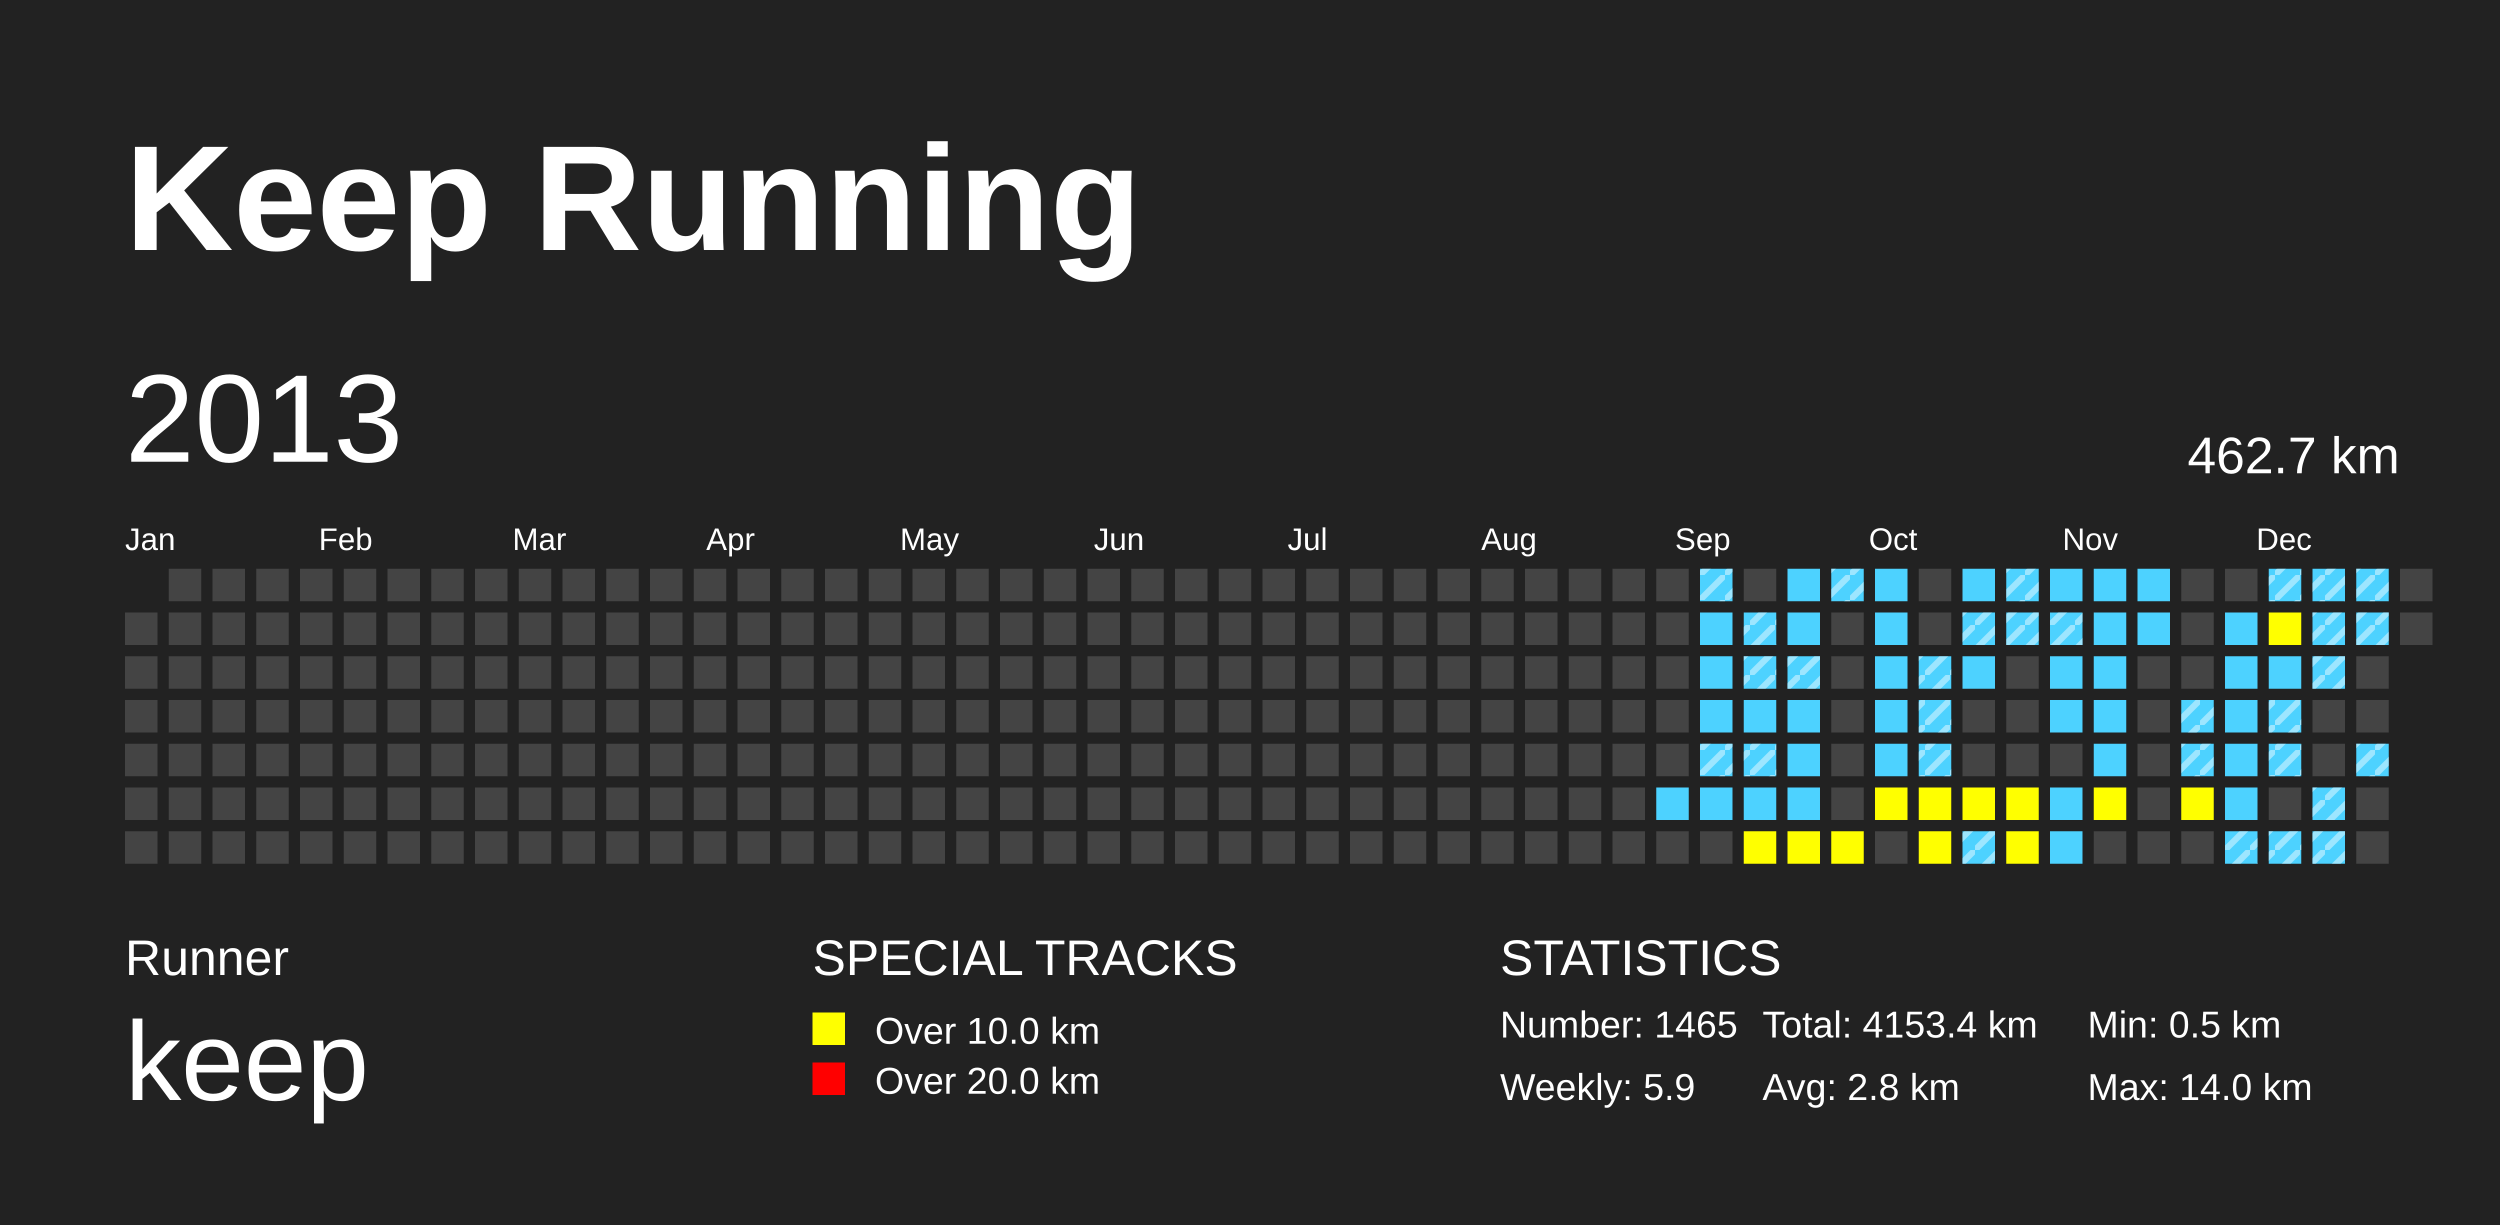
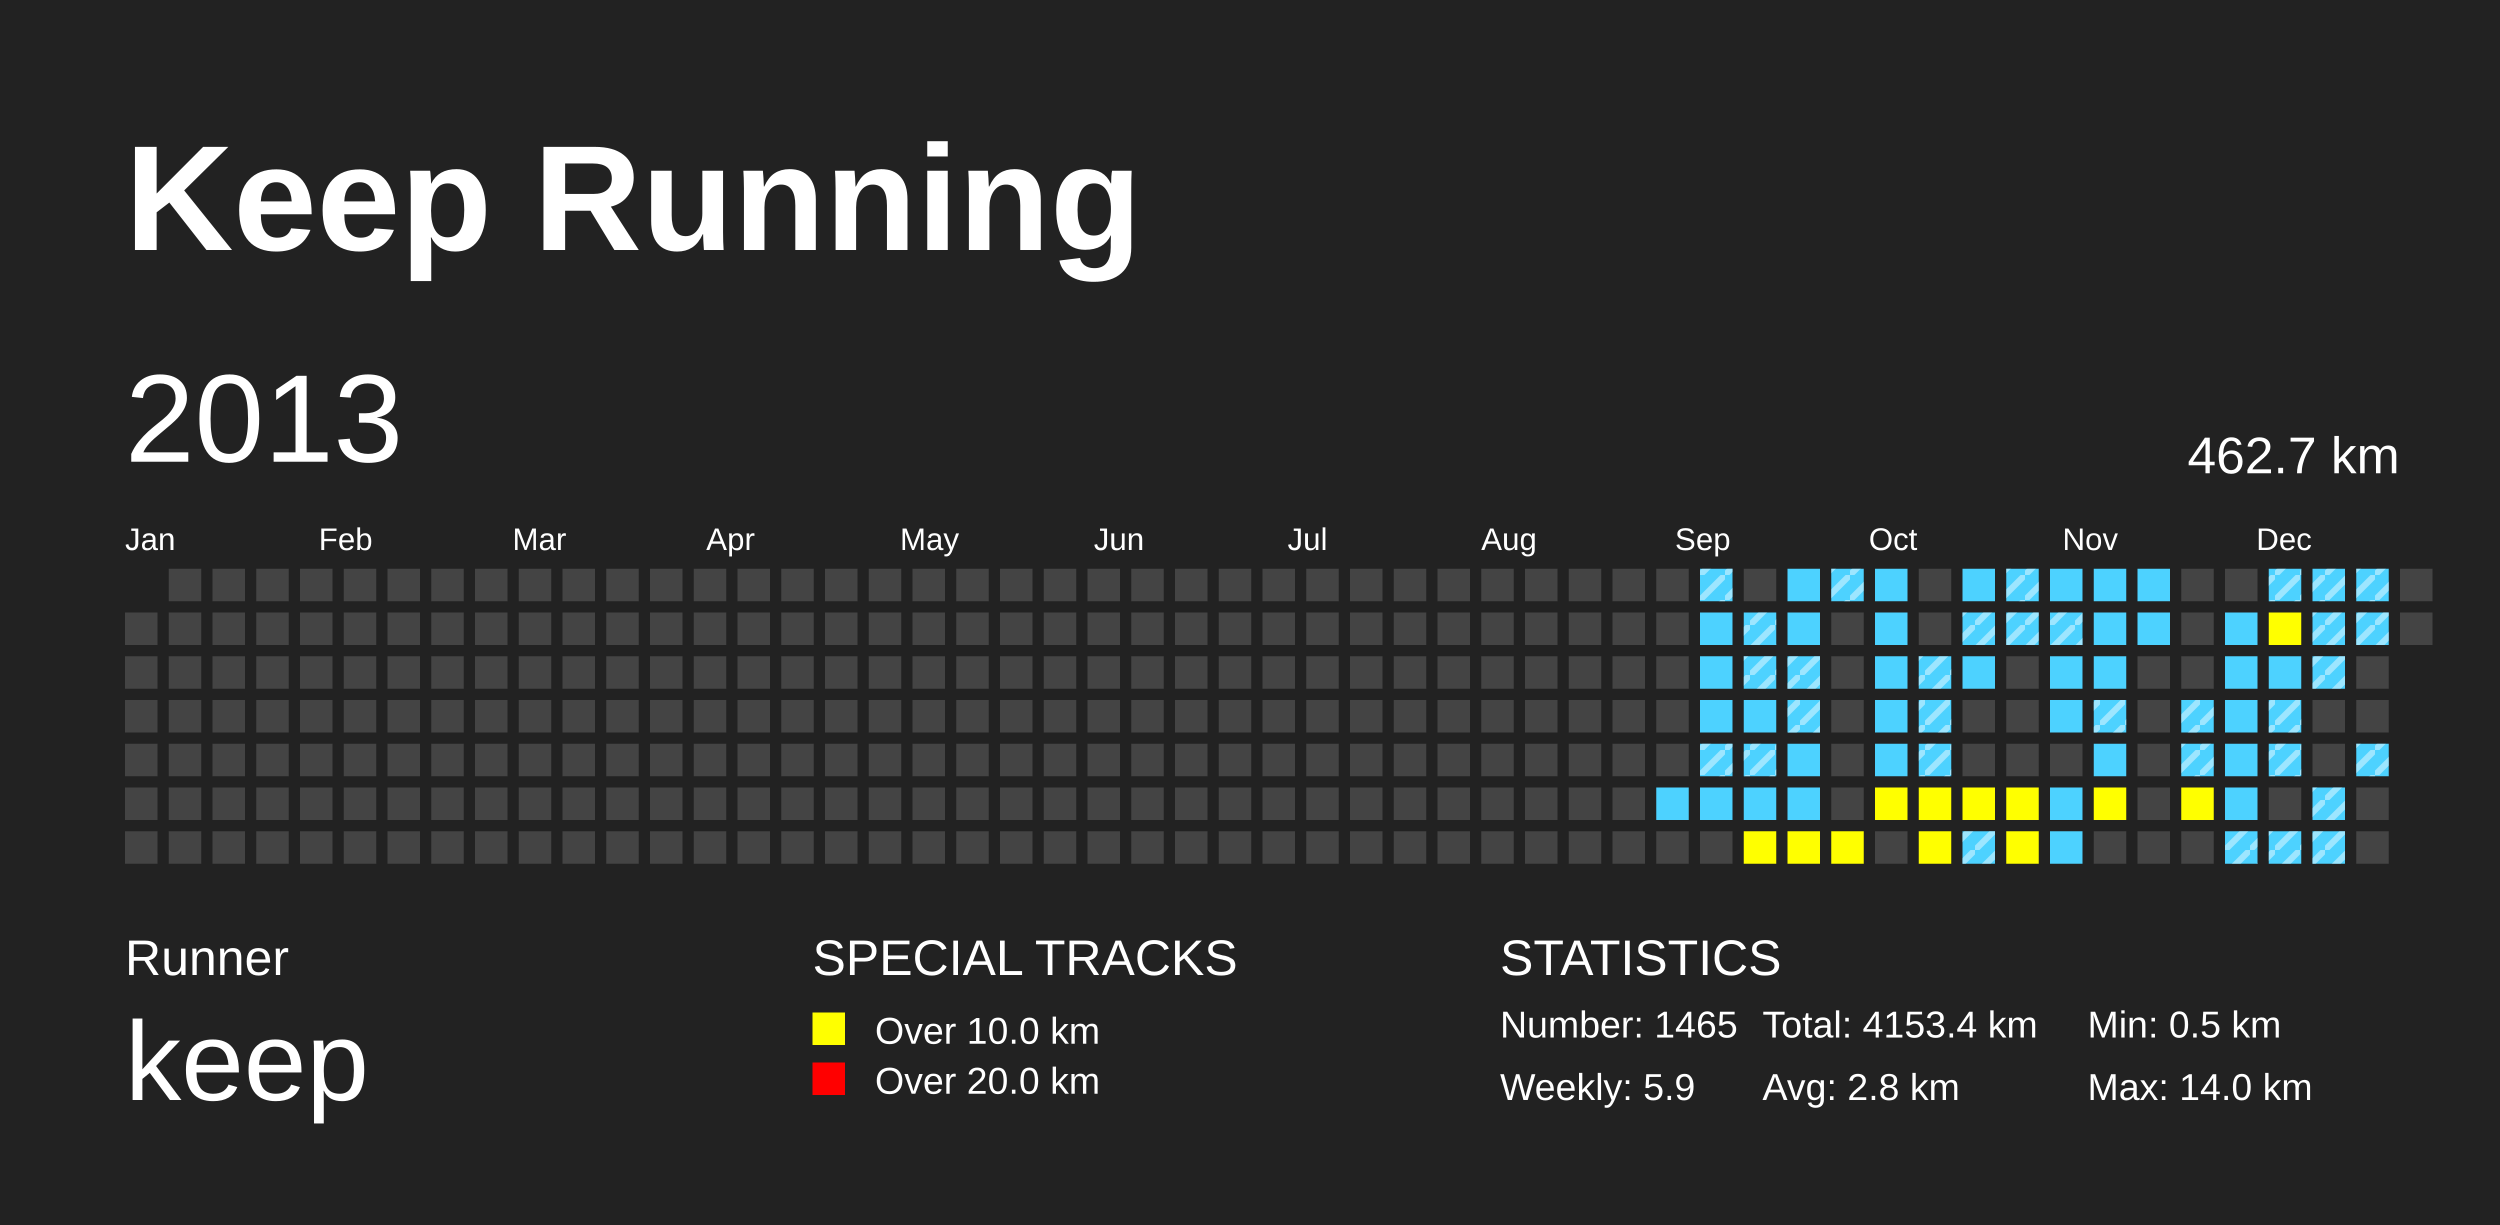
<svg xmlns="http://www.w3.org/2000/svg" baseProfile="full" height="98mm" version="1.1" viewBox="0,0,200,98" width="200mm">
  <defs>
    <pattern height="2" id="indoor-stripe" patternUnits="userSpaceOnUse" width="2">
      <line stroke="white" stroke-opacity="0.45" stroke-width="0.5" x1="0" x2="2" y1="2" y2="0" />
    </pattern>
  </defs>
  <rect fill="#222222" height="98" width="200" x="0" y="0" />
  <text fill="#FFFFFF" style="font-size:12px; font-family:Arial; font-weight:bold;" x="10" y="20">Keep Running</text>
  <text fill="#FFFFFF" style="font-size:4px; font-family:Arial" x="10" y="78">Runner</text>
  <text fill="#FFFFFF" style="font-size:9px; font-family:Arial" x="10" y="88">keep</text>
  <text fill="#FFFFFF" style="font-size:4px; font-family:Arial" x="65" y="78">SPECIAL TRACKS</text>
  <rect fill="yellow" height="2.6" width="2.6" x="65" y="81" />
  <text fill="#FFFFFF" style="font-size:3px; font-family:Arial" x="70" y="83.5">Over 10.0 km</text>
  <rect fill="red" height="2.6" width="2.6" x="65" y="85" />
  <text fill="#FFFFFF" style="font-size:3px; font-family:Arial" x="70" y="87.5">Over 20.0 km</text>
  <text fill="#FFFFFF" style="font-size:4px; font-family:Arial" x="120" y="78">STATISTICS</text>
  <text fill="#FFFFFF" style="font-size:3px; font-family:Arial" x="120" y="83">Number: 1465</text>
  <text fill="#FFFFFF" style="font-size:3px; font-family:Arial" x="120" y="88">Weekly: 5.9</text>
  <text fill="#FFFFFF" style="font-size:3px; font-family:Arial" x="141" y="83">Total: 4153.4 km</text>
  <text fill="#FFFFFF" style="font-size:3px; font-family:Arial" x="141" y="88">Avg: 2.8 km</text>
  <text fill="#FFFFFF" style="font-size:3px; font-family:Arial" x="167" y="83">Min: 0.5 km</text>
  <text fill="#FFFFFF" style="font-size:3px; font-family:Arial" x="167" y="88">Max: 14.0 km</text>
  <text dominant-baseline="hanging" fill="#FFFFFF" style="font-size:10.0px; font-family:Arial;" x="10" y="30">2013</text>
  <text dominant-baseline="hanging" fill="#FFFFFF" style="font-size:4.125px; font-family:Arial;" x="175" y="35">462.7 km</text>
  <text fill="#FFFFFF" style="font-size:2.5px; font-family:Arial" x="10.0" y="44">Jan</text>
  <text fill="#FFFFFF" style="font-size:2.5px; font-family:Arial" x="25.5" y="44">Feb</text>
  <text fill="#FFFFFF" style="font-size:2.5px; font-family:Arial" x="41.0" y="44">Mar</text>
  <text fill="#FFFFFF" style="font-size:2.5px; font-family:Arial" x="56.5" y="44">Apr</text>
  <text fill="#FFFFFF" style="font-size:2.5px; font-family:Arial" x="72.0" y="44">May</text>
  <text fill="#FFFFFF" style="font-size:2.5px; font-family:Arial" x="87.5" y="44">Jun</text>
  <text fill="#FFFFFF" style="font-size:2.5px; font-family:Arial" x="103.0" y="44">Jul</text>
  <text fill="#FFFFFF" style="font-size:2.5px; font-family:Arial" x="118.5" y="44">Aug</text>
  <text fill="#FFFFFF" style="font-size:2.5px; font-family:Arial" x="134.0" y="44">Sep</text>
  <text fill="#FFFFFF" style="font-size:2.5px; font-family:Arial" x="149.5" y="44">Oct</text>
  <text fill="#FFFFFF" style="font-size:2.5px; font-family:Arial" x="165.0" y="44">Nov</text>
  <text fill="#FFFFFF" style="font-size:2.5px; font-family:Arial" x="180.5" y="44">Dec</text>
  <rect fill="#444444" height="2.6" width="2.6" x="10.0" y="49.0" />
  <rect fill="#444444" height="2.6" width="2.6" x="10.0" y="52.5" />
  <rect fill="#444444" height="2.6" width="2.6" x="10.0" y="56.0" />
  <rect fill="#444444" height="2.6" width="2.6" x="10.0" y="59.5" />
  <rect fill="#444444" height="2.6" width="2.6" x="10.0" y="63.0" />
  <rect fill="#444444" height="2.6" width="2.6" x="10.0" y="66.5" />
  <rect fill="#444444" height="2.6" width="2.6" x="13.5" y="45.5" />
  <rect fill="#444444" height="2.6" width="2.6" x="13.5" y="49.0" />
  <rect fill="#444444" height="2.6" width="2.6" x="13.5" y="52.5" />
  <rect fill="#444444" height="2.6" width="2.6" x="13.5" y="56.0" />
  <rect fill="#444444" height="2.6" width="2.6" x="13.5" y="59.5" />
  <rect fill="#444444" height="2.6" width="2.6" x="13.5" y="63.0" />
  <rect fill="#444444" height="2.6" width="2.6" x="13.5" y="66.5" />
  <rect fill="#444444" height="2.6" width="2.6" x="17.0" y="45.5" />
  <rect fill="#444444" height="2.6" width="2.6" x="17.0" y="49.0" />
  <rect fill="#444444" height="2.6" width="2.6" x="17.0" y="52.5" />
  <rect fill="#444444" height="2.6" width="2.6" x="17.0" y="56.0" />
  <rect fill="#444444" height="2.6" width="2.6" x="17.0" y="59.5" />
  <rect fill="#444444" height="2.6" width="2.6" x="17.0" y="63.0" />
  <rect fill="#444444" height="2.6" width="2.6" x="17.0" y="66.5" />
  <rect fill="#444444" height="2.6" width="2.6" x="20.5" y="45.5" />
  <rect fill="#444444" height="2.6" width="2.6" x="20.5" y="49.0" />
  <rect fill="#444444" height="2.6" width="2.6" x="20.5" y="52.5" />
  <rect fill="#444444" height="2.6" width="2.6" x="20.5" y="56.0" />
  <rect fill="#444444" height="2.6" width="2.6" x="20.5" y="59.5" />
  <rect fill="#444444" height="2.6" width="2.6" x="20.5" y="63.0" />
  <rect fill="#444444" height="2.6" width="2.6" x="20.5" y="66.5" />
  <rect fill="#444444" height="2.6" width="2.6" x="24.0" y="45.5" />
  <rect fill="#444444" height="2.6" width="2.6" x="24.0" y="49.0" />
  <rect fill="#444444" height="2.6" width="2.6" x="24.0" y="52.5" />
  <rect fill="#444444" height="2.6" width="2.6" x="24.0" y="56.0" />
  <rect fill="#444444" height="2.6" width="2.6" x="24.0" y="59.5" />
  <rect fill="#444444" height="2.6" width="2.6" x="24.0" y="63.0" />
  <rect fill="#444444" height="2.6" width="2.6" x="24.0" y="66.5" />
  <rect fill="#444444" height="2.6" width="2.6" x="27.5" y="45.5" />
  <rect fill="#444444" height="2.6" width="2.6" x="27.5" y="49.0" />
  <rect fill="#444444" height="2.6" width="2.6" x="27.5" y="52.5" />
  <rect fill="#444444" height="2.6" width="2.6" x="27.5" y="56.0" />
  <rect fill="#444444" height="2.6" width="2.6" x="27.5" y="59.5" />
  <rect fill="#444444" height="2.6" width="2.6" x="27.5" y="63.0" />
  <rect fill="#444444" height="2.6" width="2.6" x="27.5" y="66.5" />
  <rect fill="#444444" height="2.6" width="2.6" x="31.0" y="45.5" />
  <rect fill="#444444" height="2.6" width="2.6" x="31.0" y="49.0" />
  <rect fill="#444444" height="2.6" width="2.6" x="31.0" y="52.5" />
  <rect fill="#444444" height="2.6" width="2.6" x="31.0" y="56.0" />
  <rect fill="#444444" height="2.6" width="2.6" x="31.0" y="59.5" />
  <rect fill="#444444" height="2.6" width="2.6" x="31.0" y="63.0" />
  <rect fill="#444444" height="2.6" width="2.6" x="31.0" y="66.5" />
  <rect fill="#444444" height="2.6" width="2.6" x="34.5" y="45.5" />
  <rect fill="#444444" height="2.6" width="2.6" x="34.5" y="49.0" />
  <rect fill="#444444" height="2.6" width="2.6" x="34.5" y="52.5" />
  <rect fill="#444444" height="2.6" width="2.6" x="34.5" y="56.0" />
  <rect fill="#444444" height="2.6" width="2.6" x="34.5" y="59.5" />
  <rect fill="#444444" height="2.6" width="2.6" x="34.5" y="63.0" />
  <rect fill="#444444" height="2.6" width="2.6" x="34.5" y="66.5" />
  <rect fill="#444444" height="2.6" width="2.6" x="38.0" y="45.5" />
  <rect fill="#444444" height="2.6" width="2.6" x="38.0" y="49.0" />
  <rect fill="#444444" height="2.6" width="2.6" x="38.0" y="52.5" />
  <rect fill="#444444" height="2.6" width="2.6" x="38.0" y="56.0" />
  <rect fill="#444444" height="2.6" width="2.6" x="38.0" y="59.5" />
  <rect fill="#444444" height="2.6" width="2.6" x="38.0" y="63.0" />
  <rect fill="#444444" height="2.6" width="2.6" x="38.0" y="66.5" />
  <rect fill="#444444" height="2.6" width="2.6" x="41.5" y="45.5" />
  <rect fill="#444444" height="2.6" width="2.6" x="41.5" y="49.0" />
  <rect fill="#444444" height="2.6" width="2.6" x="41.5" y="52.5" />
  <rect fill="#444444" height="2.6" width="2.6" x="41.5" y="56.0" />
  <rect fill="#444444" height="2.6" width="2.6" x="41.5" y="59.5" />
  <rect fill="#444444" height="2.6" width="2.6" x="41.5" y="63.0" />
  <rect fill="#444444" height="2.6" width="2.6" x="41.5" y="66.5" />
  <rect fill="#444444" height="2.6" width="2.6" x="45.0" y="45.5" />
  <rect fill="#444444" height="2.6" width="2.6" x="45.0" y="49.0" />
  <rect fill="#444444" height="2.6" width="2.6" x="45.0" y="52.5" />
  <rect fill="#444444" height="2.6" width="2.6" x="45.0" y="56.0" />
  <rect fill="#444444" height="2.6" width="2.6" x="45.0" y="59.5" />
  <rect fill="#444444" height="2.6" width="2.6" x="45.0" y="63.0" />
  <rect fill="#444444" height="2.6" width="2.6" x="45.0" y="66.5" />
  <rect fill="#444444" height="2.6" width="2.6" x="48.5" y="45.5" />
  <rect fill="#444444" height="2.6" width="2.6" x="48.5" y="49.0" />
  <rect fill="#444444" height="2.6" width="2.6" x="48.5" y="52.5" />
  <rect fill="#444444" height="2.6" width="2.6" x="48.5" y="56.0" />
  <rect fill="#444444" height="2.6" width="2.6" x="48.5" y="59.5" />
  <rect fill="#444444" height="2.6" width="2.6" x="48.5" y="63.0" />
  <rect fill="#444444" height="2.6" width="2.6" x="48.5" y="66.5" />
  <rect fill="#444444" height="2.6" width="2.6" x="52.0" y="45.5" />
  <rect fill="#444444" height="2.6" width="2.6" x="52.0" y="49.0" />
  <rect fill="#444444" height="2.6" width="2.6" x="52.0" y="52.5" />
  <rect fill="#444444" height="2.6" width="2.6" x="52.0" y="56.0" />
  <rect fill="#444444" height="2.6" width="2.6" x="52.0" y="59.5" />
  <rect fill="#444444" height="2.6" width="2.6" x="52.0" y="63.0" />
  <rect fill="#444444" height="2.6" width="2.6" x="52.0" y="66.5" />
  <rect fill="#444444" height="2.6" width="2.6" x="55.5" y="45.5" />
  <rect fill="#444444" height="2.6" width="2.6" x="55.5" y="49.0" />
  <rect fill="#444444" height="2.6" width="2.6" x="55.5" y="52.5" />
  <rect fill="#444444" height="2.6" width="2.6" x="55.5" y="56.0" />
  <rect fill="#444444" height="2.6" width="2.6" x="55.5" y="59.5" />
  <rect fill="#444444" height="2.6" width="2.6" x="55.5" y="63.0" />
  <rect fill="#444444" height="2.6" width="2.6" x="55.5" y="66.5" />
  <rect fill="#444444" height="2.6" width="2.6" x="59.0" y="45.5" />
  <rect fill="#444444" height="2.6" width="2.6" x="59.0" y="49.0" />
  <rect fill="#444444" height="2.6" width="2.6" x="59.0" y="52.5" />
  <rect fill="#444444" height="2.6" width="2.6" x="59.0" y="56.0" />
  <rect fill="#444444" height="2.6" width="2.6" x="59.0" y="59.5" />
  <rect fill="#444444" height="2.6" width="2.6" x="59.0" y="63.0" />
  <rect fill="#444444" height="2.6" width="2.6" x="59.0" y="66.5" />
  <rect fill="#444444" height="2.6" width="2.6" x="62.5" y="45.5" />
  <rect fill="#444444" height="2.6" width="2.6" x="62.5" y="49.0" />
  <rect fill="#444444" height="2.6" width="2.6" x="62.5" y="52.5" />
  <rect fill="#444444" height="2.6" width="2.6" x="62.5" y="56.0" />
  <rect fill="#444444" height="2.6" width="2.6" x="62.5" y="59.5" />
  <rect fill="#444444" height="2.6" width="2.6" x="62.5" y="63.0" />
  <rect fill="#444444" height="2.6" width="2.6" x="62.5" y="66.5" />
  <rect fill="#444444" height="2.6" width="2.6" x="66.0" y="45.5" />
  <rect fill="#444444" height="2.6" width="2.6" x="66.0" y="49.0" />
  <rect fill="#444444" height="2.6" width="2.6" x="66.0" y="52.5" />
  <rect fill="#444444" height="2.6" width="2.6" x="66.0" y="56.0" />
  <rect fill="#444444" height="2.6" width="2.6" x="66.0" y="59.5" />
  <rect fill="#444444" height="2.6" width="2.6" x="66.0" y="63.0" />
  <rect fill="#444444" height="2.6" width="2.6" x="66.0" y="66.5" />
  <rect fill="#444444" height="2.6" width="2.6" x="69.5" y="45.5" />
  <rect fill="#444444" height="2.6" width="2.6" x="69.5" y="49.0" />
  <rect fill="#444444" height="2.6" width="2.6" x="69.5" y="52.5" />
  <rect fill="#444444" height="2.6" width="2.6" x="69.5" y="56.0" />
  <rect fill="#444444" height="2.6" width="2.6" x="69.5" y="59.5" />
  <rect fill="#444444" height="2.6" width="2.6" x="69.5" y="63.0" />
  <rect fill="#444444" height="2.6" width="2.6" x="69.5" y="66.5" />
  <rect fill="#444444" height="2.6" width="2.6" x="73.0" y="45.5" />
  <rect fill="#444444" height="2.6" width="2.6" x="73.0" y="49.0" />
  <rect fill="#444444" height="2.6" width="2.6" x="73.0" y="52.5" />
  <rect fill="#444444" height="2.6" width="2.6" x="73.0" y="56.0" />
  <rect fill="#444444" height="2.6" width="2.6" x="73.0" y="59.5" />
  <rect fill="#444444" height="2.6" width="2.6" x="73.0" y="63.0" />
  <rect fill="#444444" height="2.6" width="2.6" x="73.0" y="66.5" />
  <rect fill="#444444" height="2.6" width="2.6" x="76.5" y="45.5" />
  <rect fill="#444444" height="2.6" width="2.6" x="76.5" y="49.0" />
  <rect fill="#444444" height="2.6" width="2.6" x="76.5" y="52.5" />
  <rect fill="#444444" height="2.6" width="2.6" x="76.5" y="56.0" />
  <rect fill="#444444" height="2.6" width="2.6" x="76.5" y="59.5" />
  <rect fill="#444444" height="2.6" width="2.6" x="76.5" y="63.0" />
  <rect fill="#444444" height="2.6" width="2.6" x="76.5" y="66.5" />
  <rect fill="#444444" height="2.6" width="2.6" x="80.0" y="45.5" />
  <rect fill="#444444" height="2.6" width="2.6" x="80.0" y="49.0" />
  <rect fill="#444444" height="2.6" width="2.6" x="80.0" y="52.5" />
  <rect fill="#444444" height="2.6" width="2.6" x="80.0" y="56.0" />
  <rect fill="#444444" height="2.6" width="2.6" x="80.0" y="59.5" />
  <rect fill="#444444" height="2.6" width="2.6" x="80.0" y="63.0" />
  <rect fill="#444444" height="2.6" width="2.6" x="80.0" y="66.5" />
  <rect fill="#444444" height="2.6" width="2.6" x="83.5" y="45.5" />
  <rect fill="#444444" height="2.6" width="2.6" x="83.5" y="49.0" />
  <rect fill="#444444" height="2.6" width="2.6" x="83.5" y="52.5" />
  <rect fill="#444444" height="2.6" width="2.6" x="83.5" y="56.0" />
  <rect fill="#444444" height="2.6" width="2.6" x="83.5" y="59.5" />
  <rect fill="#444444" height="2.6" width="2.6" x="83.5" y="63.0" />
  <rect fill="#444444" height="2.6" width="2.6" x="83.5" y="66.5" />
  <rect fill="#444444" height="2.6" width="2.6" x="87.0" y="45.5" />
  <rect fill="#444444" height="2.6" width="2.6" x="87.0" y="49.0" />
  <rect fill="#444444" height="2.6" width="2.6" x="87.0" y="52.5" />
  <rect fill="#444444" height="2.6" width="2.6" x="87.0" y="56.0" />
  <rect fill="#444444" height="2.6" width="2.6" x="87.0" y="59.5" />
  <rect fill="#444444" height="2.6" width="2.6" x="87.0" y="63.0" />
  <rect fill="#444444" height="2.6" width="2.6" x="87.0" y="66.5" />
  <rect fill="#444444" height="2.6" width="2.6" x="90.5" y="45.5" />
  <rect fill="#444444" height="2.6" width="2.6" x="90.5" y="49.0" />
  <rect fill="#444444" height="2.6" width="2.6" x="90.5" y="52.5" />
  <rect fill="#444444" height="2.6" width="2.6" x="90.5" y="56.0" />
  <rect fill="#444444" height="2.6" width="2.6" x="90.5" y="59.5" />
  <rect fill="#444444" height="2.6" width="2.6" x="90.5" y="63.0" />
  <rect fill="#444444" height="2.6" width="2.6" x="90.5" y="66.5" />
  <rect fill="#444444" height="2.6" width="2.6" x="94.0" y="45.5" />
  <rect fill="#444444" height="2.6" width="2.6" x="94.0" y="49.0" />
  <rect fill="#444444" height="2.6" width="2.6" x="94.0" y="52.5" />
  <rect fill="#444444" height="2.6" width="2.6" x="94.0" y="56.0" />
  <rect fill="#444444" height="2.6" width="2.6" x="94.0" y="59.5" />
  <rect fill="#444444" height="2.6" width="2.6" x="94.0" y="63.0" />
  <rect fill="#444444" height="2.6" width="2.6" x="94.0" y="66.5" />
  <rect fill="#444444" height="2.6" width="2.6" x="97.5" y="45.5" />
  <rect fill="#444444" height="2.6" width="2.6" x="97.5" y="49.0" />
  <rect fill="#444444" height="2.6" width="2.6" x="97.5" y="52.5" />
  <rect fill="#444444" height="2.6" width="2.6" x="97.5" y="56.0" />
  <rect fill="#444444" height="2.6" width="2.6" x="97.5" y="59.5" />
  <rect fill="#444444" height="2.6" width="2.6" x="97.5" y="63.0" />
  <rect fill="#444444" height="2.6" width="2.6" x="97.5" y="66.5" />
  <rect fill="#444444" height="2.6" width="2.6" x="101.0" y="45.5" />
  <rect fill="#444444" height="2.6" width="2.6" x="101.0" y="49.0" />
  <rect fill="#444444" height="2.6" width="2.6" x="101.0" y="52.5" />
  <rect fill="#444444" height="2.6" width="2.6" x="101.0" y="56.0" />
  <rect fill="#444444" height="2.6" width="2.6" x="101.0" y="59.5" />
  <rect fill="#444444" height="2.6" width="2.6" x="101.0" y="63.0" />
  <rect fill="#444444" height="2.6" width="2.6" x="101.0" y="66.5" />
  <rect fill="#444444" height="2.6" width="2.6" x="104.5" y="45.5" />
  <rect fill="#444444" height="2.6" width="2.6" x="104.5" y="49.0" />
  <rect fill="#444444" height="2.6" width="2.6" x="104.5" y="52.5" />
  <rect fill="#444444" height="2.6" width="2.6" x="104.5" y="56.0" />
  <rect fill="#444444" height="2.6" width="2.6" x="104.5" y="59.5" />
  <rect fill="#444444" height="2.6" width="2.6" x="104.5" y="63.0" />
  <rect fill="#444444" height="2.6" width="2.6" x="104.5" y="66.5" />
  <rect fill="#444444" height="2.6" width="2.6" x="108.0" y="45.5" />
  <rect fill="#444444" height="2.6" width="2.6" x="108.0" y="49.0" />
  <rect fill="#444444" height="2.6" width="2.6" x="108.0" y="52.5" />
  <rect fill="#444444" height="2.6" width="2.6" x="108.0" y="56.0" />
  <rect fill="#444444" height="2.6" width="2.6" x="108.0" y="59.5" />
  <rect fill="#444444" height="2.6" width="2.6" x="108.0" y="63.0" />
  <rect fill="#444444" height="2.6" width="2.6" x="108.0" y="66.5" />
  <rect fill="#444444" height="2.6" width="2.6" x="111.5" y="45.5" />
  <rect fill="#444444" height="2.6" width="2.6" x="111.5" y="49.0" />
  <rect fill="#444444" height="2.6" width="2.6" x="111.5" y="52.5" />
  <rect fill="#444444" height="2.6" width="2.6" x="111.5" y="56.0" />
  <rect fill="#444444" height="2.6" width="2.6" x="111.5" y="59.5" />
  <rect fill="#444444" height="2.6" width="2.6" x="111.5" y="63.0" />
  <rect fill="#444444" height="2.6" width="2.6" x="111.5" y="66.5" />
  <rect fill="#444444" height="2.6" width="2.6" x="115.0" y="45.5" />
  <rect fill="#444444" height="2.6" width="2.6" x="115.0" y="49.0" />
  <rect fill="#444444" height="2.6" width="2.6" x="115.0" y="52.5" />
  <rect fill="#444444" height="2.6" width="2.6" x="115.0" y="56.0" />
  <rect fill="#444444" height="2.6" width="2.6" x="115.0" y="59.5" />
  <rect fill="#444444" height="2.6" width="2.6" x="115.0" y="63.0" />
  <rect fill="#444444" height="2.6" width="2.6" x="115.0" y="66.5" />
  <rect fill="#444444" height="2.6" width="2.6" x="118.5" y="45.5" />
  <rect fill="#444444" height="2.6" width="2.6" x="118.5" y="49.0" />
  <rect fill="#444444" height="2.6" width="2.6" x="118.5" y="52.5" />
  <rect fill="#444444" height="2.6" width="2.6" x="118.5" y="56.0" />
  <rect fill="#444444" height="2.6" width="2.6" x="118.5" y="59.5" />
  <rect fill="#444444" height="2.6" width="2.6" x="118.5" y="63.0" />
  <rect fill="#444444" height="2.6" width="2.6" x="118.5" y="66.5" />
  <rect fill="#444444" height="2.6" width="2.6" x="122.0" y="45.5" />
  <rect fill="#444444" height="2.6" width="2.6" x="122.0" y="49.0" />
  <rect fill="#444444" height="2.6" width="2.6" x="122.0" y="52.5" />
  <rect fill="#444444" height="2.6" width="2.6" x="122.0" y="56.0" />
  <rect fill="#444444" height="2.6" width="2.6" x="122.0" y="59.5" />
  <rect fill="#444444" height="2.6" width="2.6" x="122.0" y="63.0" />
  <rect fill="#444444" height="2.6" width="2.6" x="122.0" y="66.5" />
  <rect fill="#444444" height="2.6" width="2.6" x="125.5" y="45.5" />
  <rect fill="#444444" height="2.6" width="2.6" x="125.5" y="49.0" />
  <rect fill="#444444" height="2.6" width="2.6" x="125.5" y="52.5" />
  <rect fill="#444444" height="2.6" width="2.6" x="125.5" y="56.0" />
  <rect fill="#444444" height="2.6" width="2.6" x="125.5" y="59.5" />
  <rect fill="#444444" height="2.6" width="2.6" x="125.5" y="63.0" />
  <rect fill="#444444" height="2.6" width="2.6" x="125.5" y="66.5" />
  <rect fill="#444444" height="2.6" width="2.6" x="129.0" y="45.5" />
  <rect fill="#444444" height="2.6" width="2.6" x="129.0" y="49.0" />
  <rect fill="#444444" height="2.6" width="2.6" x="129.0" y="52.5" />
  <rect fill="#444444" height="2.6" width="2.6" x="129.0" y="56.0" />
  <rect fill="#444444" height="2.6" width="2.6" x="129.0" y="59.5" />
  <rect fill="#444444" height="2.6" width="2.6" x="129.0" y="63.0" />
  <rect fill="#444444" height="2.6" width="2.6" x="129.0" y="66.5" />
  <rect fill="#444444" height="2.6" width="2.6" x="132.5" y="45.5" />
  <rect fill="#444444" height="2.6" width="2.6" x="132.5" y="49.0" />
  <rect fill="#444444" height="2.6" width="2.6" x="132.5" y="52.5" />
  <rect fill="#444444" height="2.6" width="2.6" x="132.5" y="56.0" />
  <rect fill="#444444" height="2.6" width="2.6" x="132.5" y="59.5" />
  <rect fill="#4DD2FF" height="2.6" width="2.6" x="132.5" y="63.0" />
  <rect fill="#444444" height="2.6" width="2.6" x="132.5" y="66.5" />
  <rect fill="#4DD2FF" height="2.6" width="2.6" x="136.0" y="45.5" />
  <rect fill="url(#indoor-stripe)" height="2.6" style="pointer-events: none;" width="2.6" x="136.0" y="45.5" />
  <rect fill="#4DD2FF" height="2.6" width="2.6" x="136.0" y="49.0" />
  <rect fill="#4DD2FF" height="2.6" width="2.6" x="136.0" y="52.5" />
  <rect fill="#4DD2FF" height="2.6" width="2.6" x="136.0" y="56.0" />
  <rect fill="#4DD2FF" height="2.6" width="2.6" x="136.0" y="59.5" />
  <rect fill="url(#indoor-stripe)" height="2.6" style="pointer-events: none;" width="2.6" x="136.0" y="59.5" />
  <rect fill="#4DD2FF" height="2.6" width="2.6" x="136.0" y="63.0" />
  <rect fill="#444444" height="2.6" width="2.6" x="136.0" y="66.5" />
  <rect fill="#444444" height="2.6" width="2.6" x="139.5" y="45.5" />
  <rect fill="#4DD2FF" height="2.6" width="2.6" x="139.5" y="49.0" />
  <rect fill="url(#indoor-stripe)" height="2.6" style="pointer-events: none;" width="2.6" x="139.5" y="49.0" />
  <rect fill="#4DD2FF" height="2.6" width="2.6" x="139.5" y="52.5" />
  <rect fill="url(#indoor-stripe)" height="2.6" style="pointer-events: none;" width="2.6" x="139.5" y="52.5" />
  <rect fill="#4DD2FF" height="2.6" width="2.6" x="139.5" y="56.0" />
  <rect fill="#4DD2FF" height="2.6" width="2.6" x="139.5" y="59.5" />
  <rect fill="url(#indoor-stripe)" height="2.6" style="pointer-events: none;" width="2.6" x="139.5" y="59.5" />
  <rect fill="#4DD2FF" height="2.6" width="2.6" x="139.5" y="63.0" />
  <rect fill="yellow" height="2.6" width="2.6" x="139.5" y="66.5" />
  <rect fill="#4DD2FF" height="2.6" width="2.6" x="143.0" y="45.5" />
  <rect fill="#4DD2FF" height="2.6" width="2.6" x="143.0" y="49.0" />
  <rect fill="#4DD2FF" height="2.6" width="2.6" x="143.0" y="52.5" />
  <rect fill="url(#indoor-stripe)" height="2.6" style="pointer-events: none;" width="2.6" x="143.0" y="52.5" />
  <rect fill="#4DD2FF" height="2.6" width="2.6" x="143.0" y="56.0" />
+   <rect fill="url(#indoor-stripe)" height="2.6" style="pointer-events: none;" width="2.6" x="143.0" y="56.0" />
  <rect fill="#4DD2FF" height="2.6" width="2.6" x="143.0" y="59.5" />
  <rect fill="#4DD2FF" height="2.6" width="2.6" x="143.0" y="63.0" />
  <rect fill="yellow" height="2.6" width="2.6" x="143.0" y="66.5" />
  <rect fill="#4DD2FF" height="2.6" width="2.6" x="146.5" y="45.5" />
  <rect fill="url(#indoor-stripe)" height="2.6" style="pointer-events: none;" width="2.6" x="146.5" y="45.5" />
  <rect fill="#444444" height="2.6" width="2.6" x="146.5" y="49.0" />
  <rect fill="#444444" height="2.6" width="2.6" x="146.5" y="52.5" />
  <rect fill="#444444" height="2.6" width="2.6" x="146.5" y="56.0" />
  <rect fill="#444444" height="2.6" width="2.6" x="146.5" y="59.5" />
  <rect fill="#444444" height="2.6" width="2.6" x="146.5" y="63.0" />
  <rect fill="yellow" height="2.6" width="2.6" x="146.5" y="66.5" />
  <rect fill="#4DD2FF" height="2.6" width="2.6" x="150.0" y="45.5" />
  <rect fill="#4DD2FF" height="2.6" width="2.6" x="150.0" y="49.0" />
  <rect fill="#4DD2FF" height="2.6" width="2.6" x="150.0" y="52.5" />
  <rect fill="#4DD2FF" height="2.6" width="2.6" x="150.0" y="56.0" />
  <rect fill="#4DD2FF" height="2.6" width="2.6" x="150.0" y="59.5" />
  <rect fill="yellow" height="2.6" width="2.6" x="150.0" y="63.0" />
  <rect fill="#444444" height="2.6" width="2.6" x="150.0" y="66.5" />
  <rect fill="#444444" height="2.6" width="2.6" x="153.5" y="45.5" />
  <rect fill="#444444" height="2.6" width="2.6" x="153.5" y="49.0" />
  <rect fill="#4DD2FF" height="2.6" width="2.6" x="153.5" y="52.5" />
  <rect fill="url(#indoor-stripe)" height="2.6" style="pointer-events: none;" width="2.6" x="153.5" y="52.5" />
  <rect fill="#4DD2FF" height="2.6" width="2.6" x="153.5" y="56.0" />
  <rect fill="url(#indoor-stripe)" height="2.6" style="pointer-events: none;" width="2.6" x="153.5" y="56.0" />
  <rect fill="#4DD2FF" height="2.6" width="2.6" x="153.5" y="59.5" />
  <rect fill="url(#indoor-stripe)" height="2.6" style="pointer-events: none;" width="2.6" x="153.5" y="59.5" />
  <rect fill="yellow" height="2.6" width="2.6" x="153.5" y="63.0" />
  <rect fill="yellow" height="2.6" width="2.6" x="153.5" y="66.5" />
  <rect fill="#4DD2FF" height="2.6" width="2.6" x="157.0" y="45.5" />
  <rect fill="#4DD2FF" height="2.6" width="2.6" x="157.0" y="49.0" />
  <rect fill="url(#indoor-stripe)" height="2.6" style="pointer-events: none;" width="2.6" x="157.0" y="49.0" />
  <rect fill="#4DD2FF" height="2.6" width="2.6" x="157.0" y="52.5" />
  <rect fill="#444444" height="2.6" width="2.6" x="157.0" y="56.0" />
  <rect fill="#444444" height="2.6" width="2.6" x="157.0" y="59.5" />
  <rect fill="yellow" height="2.6" width="2.6" x="157.0" y="63.0" />
  <rect fill="#4DD2FF" height="2.6" width="2.6" x="157.0" y="66.5" />
  <rect fill="url(#indoor-stripe)" height="2.6" style="pointer-events: none;" width="2.6" x="157.0" y="66.5" />
  <rect fill="#4DD2FF" height="2.6" width="2.6" x="160.5" y="45.5" />
  <rect fill="url(#indoor-stripe)" height="2.6" style="pointer-events: none;" width="2.6" x="160.5" y="45.5" />
  <rect fill="#4DD2FF" height="2.6" width="2.6" x="160.5" y="49.0" />
  <rect fill="url(#indoor-stripe)" height="2.6" style="pointer-events: none;" width="2.6" x="160.5" y="49.0" />
  <rect fill="#444444" height="2.6" width="2.6" x="160.5" y="52.5" />
  <rect fill="#444444" height="2.6" width="2.6" x="160.5" y="56.0" />
  <rect fill="#444444" height="2.6" width="2.6" x="160.5" y="59.5" />
  <rect fill="yellow" height="2.6" width="2.6" x="160.5" y="63.0" />
  <rect fill="yellow" height="2.6" width="2.6" x="160.5" y="66.5" />
  <rect fill="#4DD2FF" height="2.6" width="2.6" x="164.0" y="45.5" />
  <rect fill="#4DD2FF" height="2.6" width="2.6" x="164.0" y="49.0" />
  <rect fill="url(#indoor-stripe)" height="2.6" style="pointer-events: none;" width="2.6" x="164.0" y="49.0" />
  <rect fill="#4DD2FF" height="2.6" width="2.6" x="164.0" y="52.5" />
  <rect fill="#4DD2FF" height="2.6" width="2.6" x="164.0" y="56.0" />
  <rect fill="#444444" height="2.6" width="2.6" x="164.0" y="59.5" />
  <rect fill="#4DD2FF" height="2.6" width="2.6" x="164.0" y="63.0" />
  <rect fill="#4DD2FF" height="2.6" width="2.6" x="164.0" y="66.5" />
  <rect fill="#4DD2FF" height="2.6" width="2.6" x="167.5" y="45.5" />
  <rect fill="#4DD2FF" height="2.6" width="2.6" x="167.5" y="49.0" />
  <rect fill="#4DD2FF" height="2.6" width="2.6" x="167.5" y="52.5" />
  <rect fill="#4DD2FF" height="2.6" width="2.6" x="167.5" y="56.0" />
+   <rect fill="url(#indoor-stripe)" height="2.6" style="pointer-events: none;" width="2.6" x="167.5" y="56.0" />
  <rect fill="#4DD2FF" height="2.6" width="2.6" x="167.5" y="59.5" />
  <rect fill="yellow" height="2.6" width="2.6" x="167.5" y="63.0" />
  <rect fill="#444444" height="2.6" width="2.6" x="167.5" y="66.5" />
  <rect fill="#4DD2FF" height="2.6" width="2.6" x="171.0" y="45.5" />
  <rect fill="#4DD2FF" height="2.6" width="2.6" x="171.0" y="49.0" />
  <rect fill="#444444" height="2.6" width="2.6" x="171.0" y="52.5" />
  <rect fill="#444444" height="2.6" width="2.6" x="171.0" y="56.0" />
  <rect fill="#444444" height="2.6" width="2.6" x="171.0" y="59.5" />
  <rect fill="#444444" height="2.6" width="2.6" x="171.0" y="63.0" />
  <rect fill="#444444" height="2.6" width="2.6" x="171.0" y="66.5" />
  <rect fill="#444444" height="2.6" width="2.6" x="174.5" y="45.5" />
  <rect fill="#444444" height="2.6" width="2.6" x="174.5" y="49.0" />
  <rect fill="#444444" height="2.6" width="2.6" x="174.5" y="52.5" />
  <rect fill="#4DD2FF" height="2.6" width="2.6" x="174.5" y="56.0" />
  <rect fill="url(#indoor-stripe)" height="2.6" style="pointer-events: none;" width="2.6" x="174.5" y="56.0" />
  <rect fill="#4DD2FF" height="2.6" width="2.6" x="174.5" y="59.5" />
  <rect fill="url(#indoor-stripe)" height="2.6" style="pointer-events: none;" width="2.6" x="174.5" y="59.5" />
  <rect fill="yellow" height="2.6" width="2.6" x="174.5" y="63.0" />
  <rect fill="#444444" height="2.6" width="2.6" x="174.5" y="66.5" />
  <rect fill="#444444" height="2.6" width="2.6" x="178.0" y="45.5" />
  <rect fill="#4DD2FF" height="2.6" width="2.6" x="178.0" y="49.0" />
  <rect fill="#4DD2FF" height="2.6" width="2.6" x="178.0" y="52.5" />
  <rect fill="#4DD2FF" height="2.6" width="2.6" x="178.0" y="56.0" />
  <rect fill="#4DD2FF" height="2.6" width="2.6" x="178.0" y="59.5" />
  <rect fill="#4DD2FF" height="2.6" width="2.6" x="178.0" y="63.0" />
  <rect fill="#4DD2FF" height="2.6" width="2.6" x="178.0" y="66.5" />
  <rect fill="url(#indoor-stripe)" height="2.6" style="pointer-events: none;" width="2.6" x="178.0" y="66.5" />
  <rect fill="#4DD2FF" height="2.6" width="2.6" x="181.5" y="45.5" />
  <rect fill="url(#indoor-stripe)" height="2.6" style="pointer-events: none;" width="2.6" x="181.5" y="45.5" />
  <rect fill="yellow" height="2.6" width="2.6" x="181.5" y="49.0" />
  <rect fill="#4DD2FF" height="2.6" width="2.6" x="181.5" y="52.5" />
  <rect fill="#4DD2FF" height="2.6" width="2.6" x="181.5" y="56.0" />
  <rect fill="url(#indoor-stripe)" height="2.6" style="pointer-events: none;" width="2.6" x="181.5" y="56.0" />
  <rect fill="#4DD2FF" height="2.6" width="2.6" x="181.5" y="59.5" />
  <rect fill="url(#indoor-stripe)" height="2.6" style="pointer-events: none;" width="2.6" x="181.5" y="59.5" />
  <rect fill="#444444" height="2.6" width="2.6" x="181.5" y="63.0" />
  <rect fill="#4DD2FF" height="2.6" width="2.6" x="181.5" y="66.5" />
  <rect fill="url(#indoor-stripe)" height="2.6" style="pointer-events: none;" width="2.6" x="181.5" y="66.5" />
  <rect fill="#4DD2FF" height="2.6" width="2.6" x="185.0" y="45.5" />
  <rect fill="url(#indoor-stripe)" height="2.6" style="pointer-events: none;" width="2.6" x="185.0" y="45.5" />
  <rect fill="#4DD2FF" height="2.6" width="2.6" x="185.0" y="49.0" />
  <rect fill="url(#indoor-stripe)" height="2.6" style="pointer-events: none;" width="2.6" x="185.0" y="49.0" />
  <rect fill="#4DD2FF" height="2.6" width="2.6" x="185.0" y="52.5" />
  <rect fill="url(#indoor-stripe)" height="2.6" style="pointer-events: none;" width="2.6" x="185.0" y="52.5" />
  <rect fill="#444444" height="2.6" width="2.6" x="185.0" y="56.0" />
  <rect fill="#444444" height="2.6" width="2.6" x="185.0" y="59.5" />
  <rect fill="#4DD2FF" height="2.6" width="2.6" x="185.0" y="63.0" />
  <rect fill="url(#indoor-stripe)" height="2.6" style="pointer-events: none;" width="2.6" x="185.0" y="63.0" />
  <rect fill="#4DD2FF" height="2.6" width="2.6" x="185.0" y="66.5" />
  <rect fill="url(#indoor-stripe)" height="2.6" style="pointer-events: none;" width="2.6" x="185.0" y="66.5" />
  <rect fill="#4DD2FF" height="2.6" width="2.6" x="188.5" y="45.5" />
  <rect fill="url(#indoor-stripe)" height="2.6" style="pointer-events: none;" width="2.6" x="188.5" y="45.5" />
  <rect fill="#4DD2FF" height="2.6" width="2.6" x="188.5" y="49.0" />
  <rect fill="url(#indoor-stripe)" height="2.6" style="pointer-events: none;" width="2.6" x="188.5" y="49.0" />
  <rect fill="#444444" height="2.6" width="2.6" x="188.5" y="52.5" />
  <rect fill="#444444" height="2.6" width="2.6" x="188.5" y="56.0" />
  <rect fill="#4DD2FF" height="2.6" width="2.6" x="188.5" y="59.5" />
  <rect fill="url(#indoor-stripe)" height="2.6" style="pointer-events: none;" width="2.6" x="188.5" y="59.5" />
  <rect fill="#444444" height="2.6" width="2.6" x="188.5" y="63.0" />
  <rect fill="#444444" height="2.6" width="2.6" x="188.5" y="66.5" />
  <rect fill="#444444" height="2.6" width="2.6" x="192.0" y="45.5" />
  <rect fill="#444444" height="2.6" width="2.6" x="192.0" y="49.0" />
</svg>
